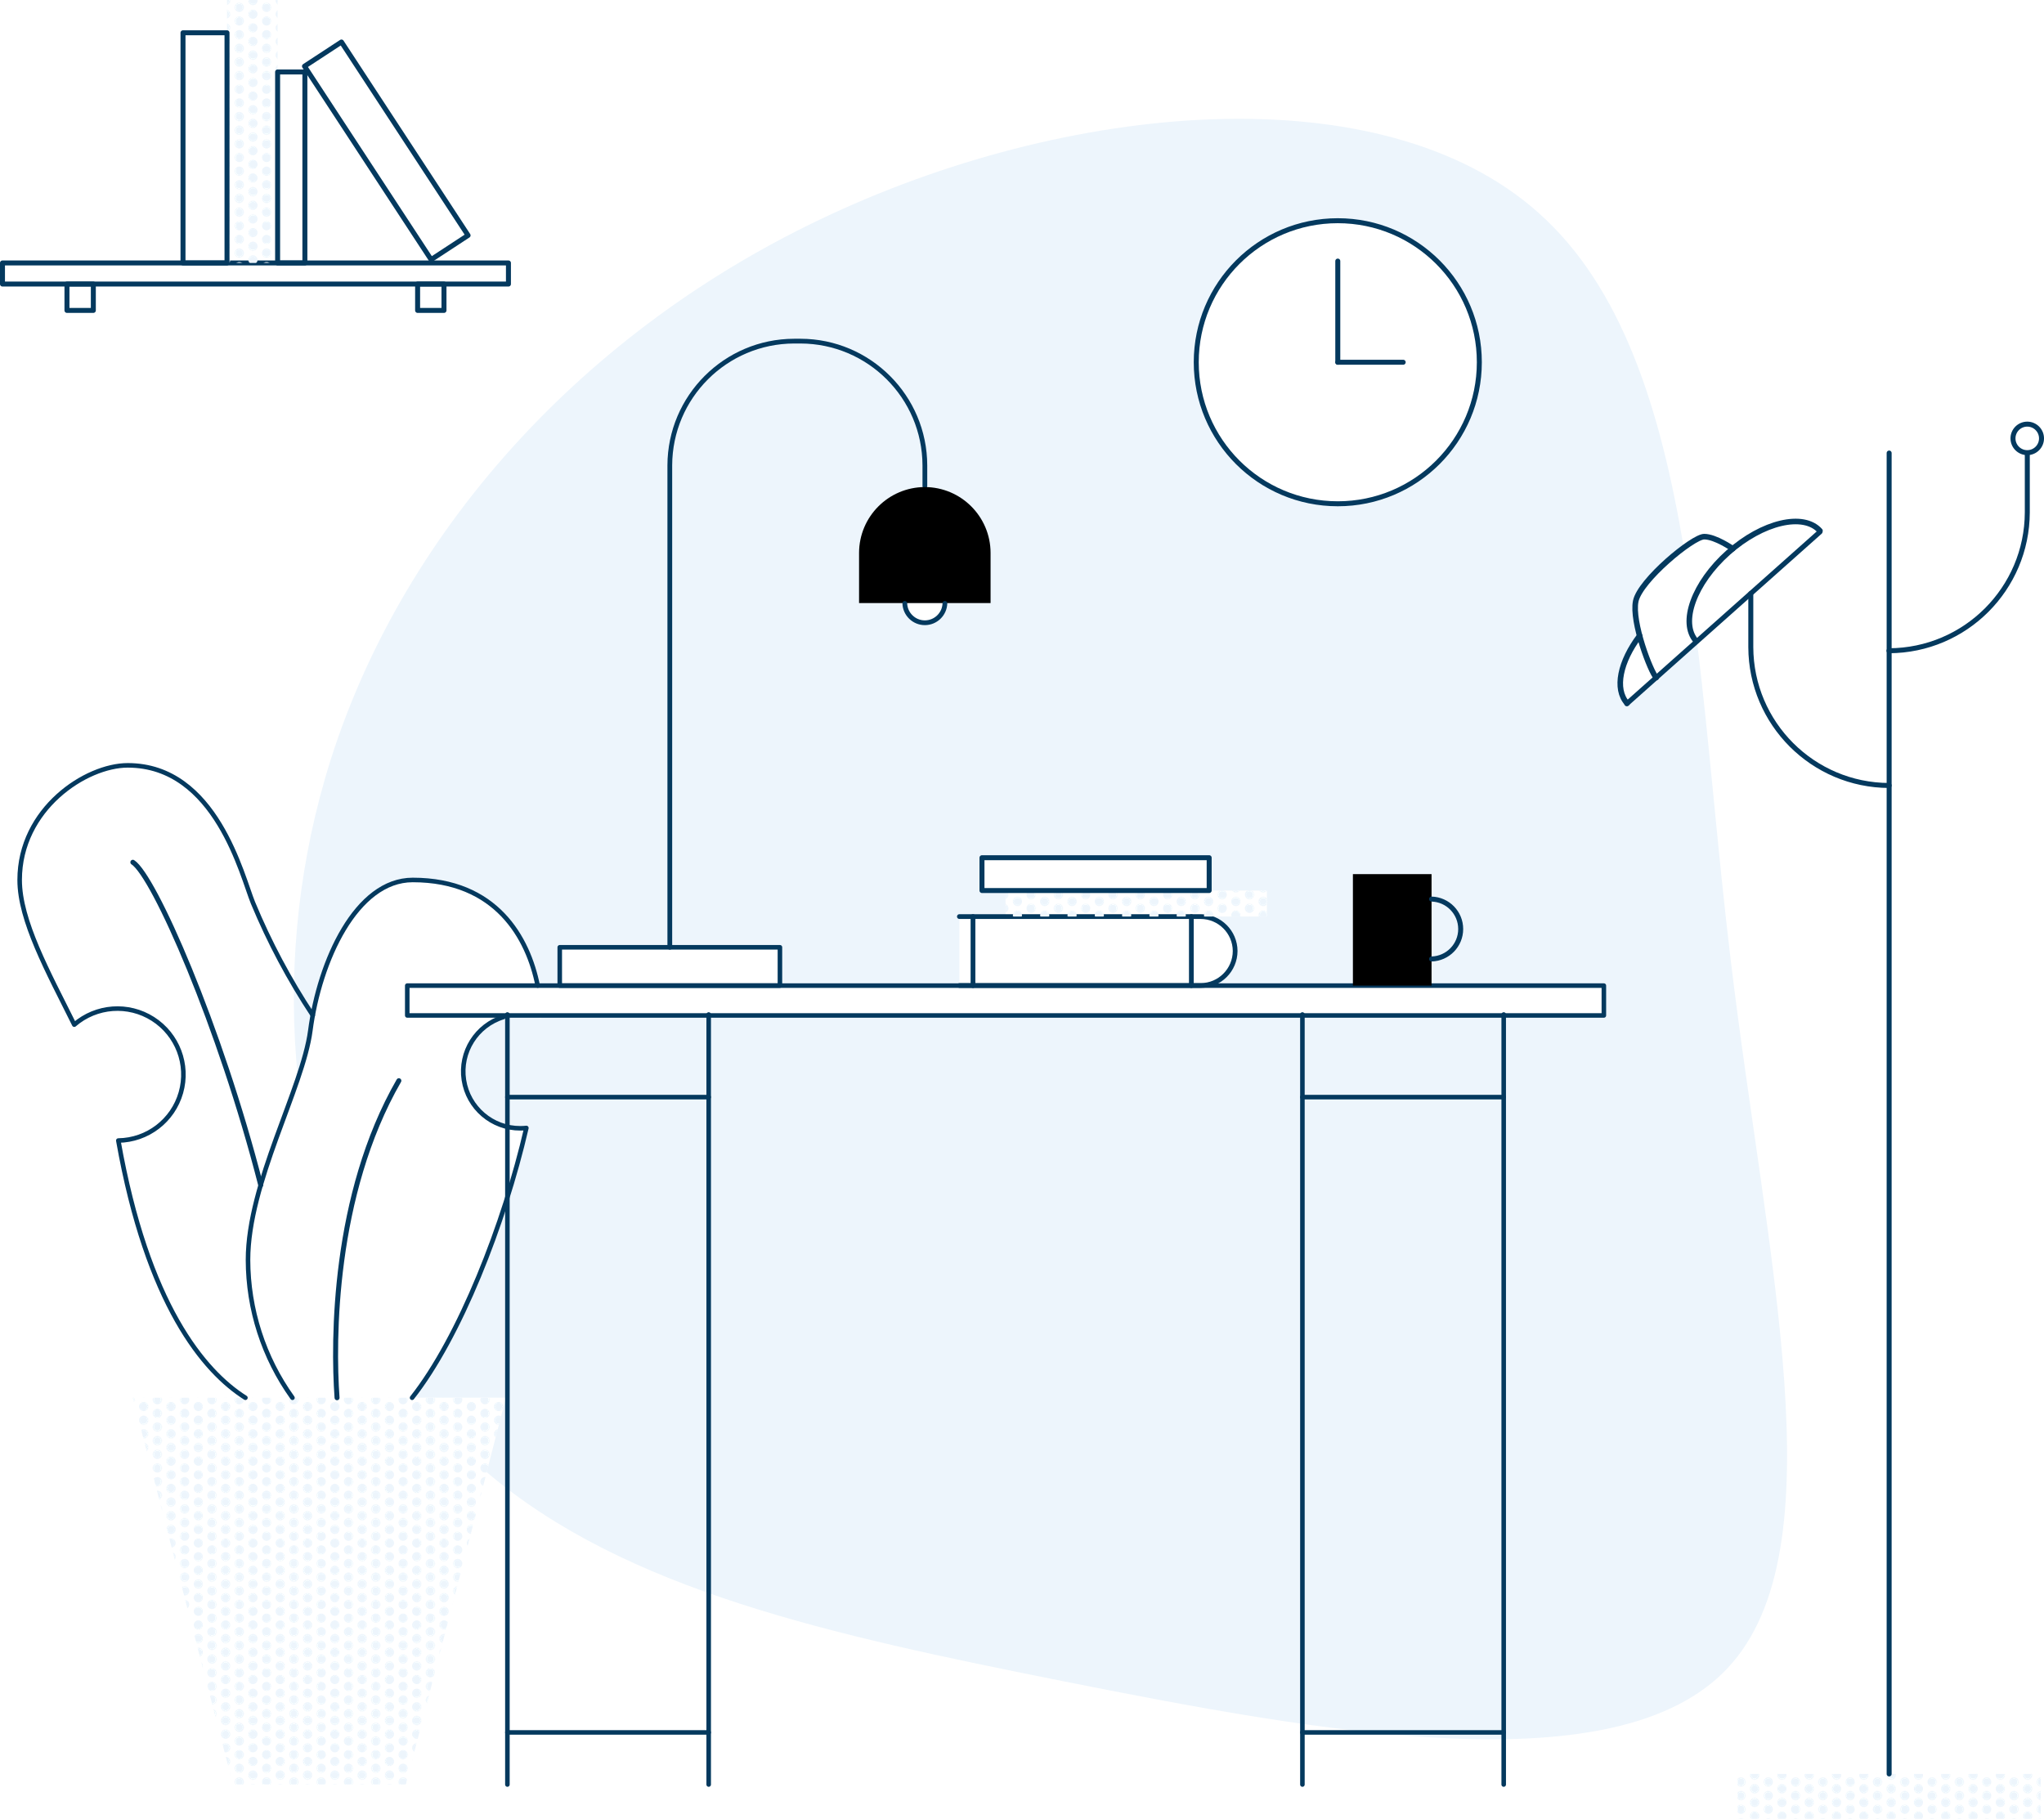
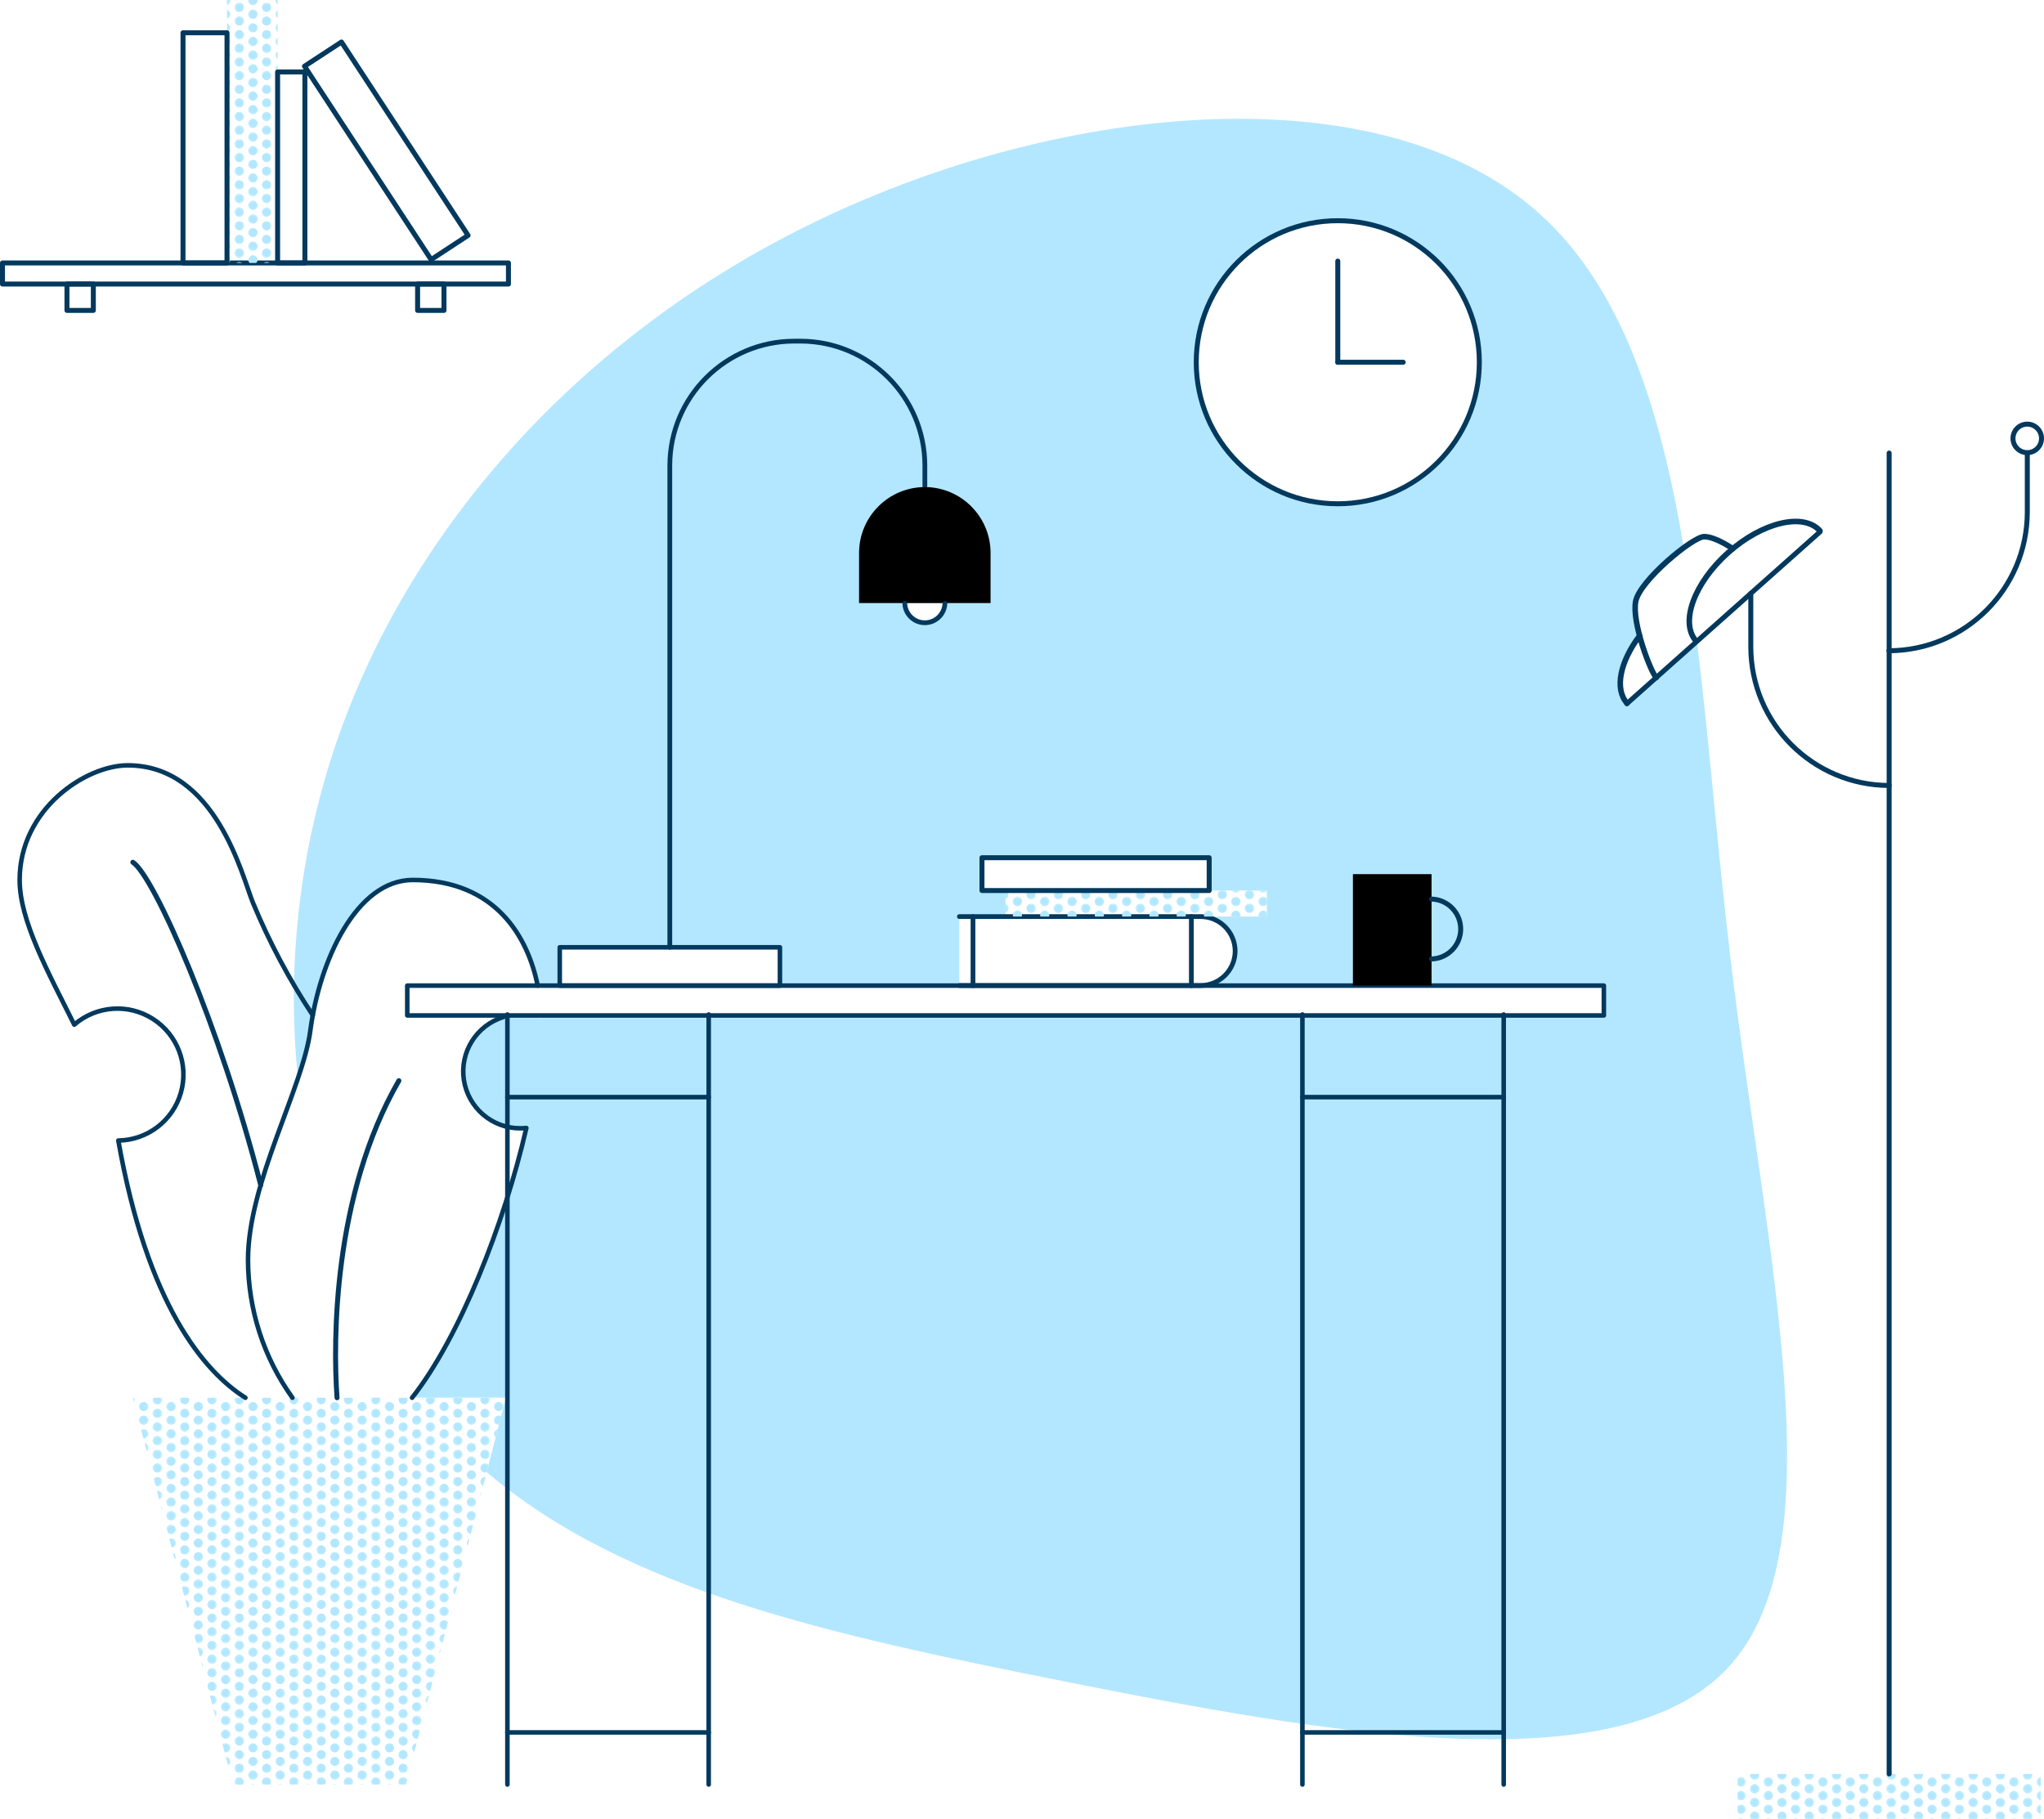
<svg xmlns="http://www.w3.org/2000/svg" viewBox="0 0 898.34 799.43">
  <defs>
-     <style>.cls-1,.cls-5,.cls-6,.cls-7,.cls-8{fill:none;}.cls-2{fill:#edf5fc;}.cls-3{fill:#edf5fc;}.cls-4{fill:url(#New_Pattern);}.cls-5,.cls-6,.cls-7,.cls-8{stroke:#04395e;stroke-linecap:round;stroke-linejoin:round;}.cls-5{stroke-width:2px;}.cls-6{stroke-width:2.09px;}.cls-7{stroke-width:2.19px;}.cls-8{stroke-width:2.45px;}</style>
+     <style>.cls-1,.cls-5,.cls-6,.cls-7,.cls-8{fill:none;}.cls-2{fill:#b3e7ff;}.cls-3{fill:#b3e7ff;}.cls-4{fill:url(#New_Pattern);}.cls-5,.cls-6,.cls-7,.cls-8{stroke:#04395e;stroke-linecap:round;stroke-linejoin:round;}.cls-5{stroke-width:2px;}.cls-6{stroke-width:2.09px;}.cls-7{stroke-width:2.19px;}.cls-8{stroke-width:2.45px;}</style>
    <pattern id="New_Pattern" data-name="New Pattern" width="12" height="12" patternTransform="translate(9.16 1236.23) rotate(-180)" patternUnits="userSpaceOnUse" viewBox="0 0 12 12">
      <rect class="cls-1" width="12" height="12" />
      <rect class="cls-1" width="12" height="12" />
      <rect class="cls-1" width="12" height="12" />
      <circle class="cls-2" cx="12" cy="9" r="2" />
      <circle class="cls-2" cx="6" cy="12" r="2" />
      <circle class="cls-2" cy="9" r="2" />
      <circle class="cls-2" cx="12" cy="3" r="2" />
      <circle class="cls-2" cx="6" cy="6" r="2" />
      <circle class="cls-2" cy="3" r="2" />
      <circle class="cls-2" cx="6" r="2" />
    </pattern>
  </defs>
  <g id="Layer_2" data-name="Layer 2">
    <g id="vector">
      <path class="cls-3" d="M760.6,421.55c-5.69-47.27-9.29-95-14.78-139.68-5.06,4.5-11.89,10.57-17.87,15.87l0,.08,0,0c-6.29,5.57-11.61,10.27-12.81,11.29-5.63-6.33-3-18.32,5.53-29.63h0c-1.53-5.75-2.46-11.54-1.7-15.23,1.29-6.24,12.47-17.14,21.05-23.45-10.37-62.08-27.49-115-63.93-147.33-68.95-61.5-207.16-49-315.88,3.09C251.4,148.48,172.15,240.05,142.7,342.7A347.71,347.71,0,0,0,130.93,474c2.61-7.74,4.65-14.86,5.46-21,4-30.59,20.15-66.22,45-66.22,36.72,0,50.68,25.46,54.92,46.43H246V416.37h96.77v16.84h78.87V402.87h20.29V391.41H431.58V377h99.85v14.41h25.36v11.46H527.68A15.21,15.21,0,0,1,542.85,418h0a15.21,15.21,0,0,1-15.17,15.17H594.6v-49h34.57v49H704.9v13.12H237.83q0,.68,0,1.32a25.31,25.31,0,0,0-4.6-1.32h-9.13a25,25,0,0,0,4.57,49.6,25.64,25.64,0,0,0,2.64-.14c-9.63,41.73-28.75,90.59-49.3,117.38l.92,1.2h39.43l-8.47,32.72C274.8,699,365,718.58,467,738.9c114.58,22.83,243.79,46.38,292.4-5.82C808.22,680.85,776.24,553.05,760.6,421.55ZM406.48,274a8.81,8.81,0,0,1-8.82-8.81h17.63A8.8,8.8,0,0,1,406.48,274ZM588,221.43a62.21,62.21,0,1,1,62.21-62.21A62.2,62.2,0,0,1,588,221.43Z" />
      <polygon class="cls-4" points="140.39 784.37 178.39 784.37 222.39 614.37 140.39 614.37 58.39 614.37 102.39 784.37 140.39 784.37" />
      <path class="cls-5" d="M181.11,614.37c20.9-26.51,40.46-76.23,50.23-118.58a25.64,25.64,0,0,1-2.64.14,25,25,0,0,1-7.44-48.9" />
      <path class="cls-5" d="M236.31,433.21c-4.23-21-18.2-46.43-54.92-46.43-24.85,0-41,35.63-45,66.22C133.08,478.28,109,519.93,109,553.76a104.39,104.39,0,0,0,19.53,60.61" />
      <rect class="cls-5" x="178.99" y="433.21" width="525.91" height="13.12" />
      <line class="cls-5" x1="223" y1="784.37" x2="223" y2="445.91" />
      <line class="cls-5" x1="311.47" y1="784.37" x2="311.47" y2="445.91" />
      <line class="cls-5" x1="223" y1="482.23" x2="311.47" y2="482.23" />
      <line class="cls-5" x1="223" y1="761.47" x2="311.47" y2="761.47" />
      <line class="cls-5" x1="572.41" y1="784.37" x2="572.41" y2="445.91" />
      <line class="cls-5" x1="660.88" y1="784.37" x2="660.88" y2="445.91" />
      <line class="cls-5" x1="572.41" y1="482.23" x2="660.88" y2="482.23" />
      <line class="cls-5" x1="572.41" y1="761.47" x2="660.88" y2="761.47" />
      <rect class="cls-5" x="246.01" y="416.37" width="96.77" height="16.84" />
      <path class="cls-6" d="M406.48,213.67v-9.11a54.78,54.78,0,0,0-54.62-54.62H349a54.78,54.78,0,0,0-54.62,54.62V416.37" />
      <path d="M435.36,265.08c0-.49,0-1,0-1.48V243a29,29,0,0,0-28.92-28.92h0A29,29,0,0,0,377.56,243V263.6c0,.5,0,1,0,1.48Z" />
      <path class="cls-6" d="M415.29,265.2a8.82,8.82,0,0,1-17.63,0" />
      <path class="cls-6" d="M421.65,402.87h106A15.21,15.21,0,0,1,542.85,418h0a15.21,15.21,0,0,1-15.17,15.17h-106" />
      <line class="cls-6" x1="523.6" y1="402.87" x2="523.6" y2="433.21" />
      <line class="cls-6" x1="427.63" y1="402.87" x2="427.63" y2="433.21" />
      <rect class="cls-4" x="441.94" y="391.41" width="114.85" height="11.45" />
      <rect class="cls-7" x="431.58" y="377" width="99.85" height="14.42" />
      <rect x="594.6" y="384.21" width="34.57" height="49.01" />
      <path class="cls-7" d="M629.17,395.18a13.17,13.17,0,0,1,0,26.33" />
      <rect class="cls-4" x="763.66" y="779.71" width="133.25" height="19.72" />
      <line class="cls-7" x1="830.28" y1="779.71" x2="830.28" y2="199.13" />
      <path class="cls-7" d="M830.28,345.25a61,61,0,0,1-60.8-60.8V260.83" />
      <path class="cls-7" d="M891,199.13v26.1a61,61,0,0,1-60.8,60.8" />
      <line class="cls-7" x1="714.99" y1="309.31" x2="799.88" y2="233.78" />
      <path class="cls-8" d="M745.44,281.78c-7.23-8.12-.89-25.55,14.14-38.93s33.08-17.63,40.3-9.52" />
      <path class="cls-8" d="M715.08,309.09c-5.63-6.33-3-18.32,5.53-29.63" />
      <path class="cls-8" d="M727.91,297.82c-2.42-2.42-10.88-24.44-9-33.59S744,235.88,749,235.88s12.53,5.29,12.53,5.29" />
      <circle class="cls-7" cx="890.98" cy="192.69" r="6.27" />
      <circle class="cls-7" cx="587.96" cy="159.22" r="62.21" />
      <line class="cls-7" x1="587.96" y1="159.22" x2="587.96" y2="114.75" />
      <line class="cls-7" x1="587.96" y1="159.22" x2="616.7" y2="159.22" />
      <rect class="cls-7" x="1.09" y="115.58" width="222.37" height="9.27" />
      <rect class="cls-4" x="99.77" width="22.24" height="115.58" />
      <rect class="cls-7" x="80.43" y="14.41" width="19.34" height="101.18" />
      <rect class="cls-7" x="159.5" y="16.41" width="19.34" height="101.18" transform="matrix(0.84, -0.55, 0.55, 0.84, -9.18, 103.05)" />
      <rect class="cls-7" x="122.01" y="31.63" width="11.99" height="83.95" />
      <rect class="cls-7" x="29.43" y="124.85" width="11.59" height="11.59" />
      <rect class="cls-7" x="183.54" y="124.85" width="11.59" height="11.59" />
      <path class="cls-7" d="M148.13,614.37c-1.81-25.1-1.74-89.18,27.17-139.35" />
      <path class="cls-7" d="M58.39,379c9.3,6,38.24,71.77,56.2,141.89" />
      <path class="cls-5" d="M137.46,446.23a293.62,293.62,0,0,1-26.26-49.37C106.45,385.37,95,336.4,56.14,336.4c-18.35,0-47.5,19.08-47.5,50.38,0,17.86,12.38,40.25,24,63.6A29,29,0,1,1,52,501.31c12.7,72,37.55,101.48,55.86,113.06" />
    </g>
  </g>
</svg>
